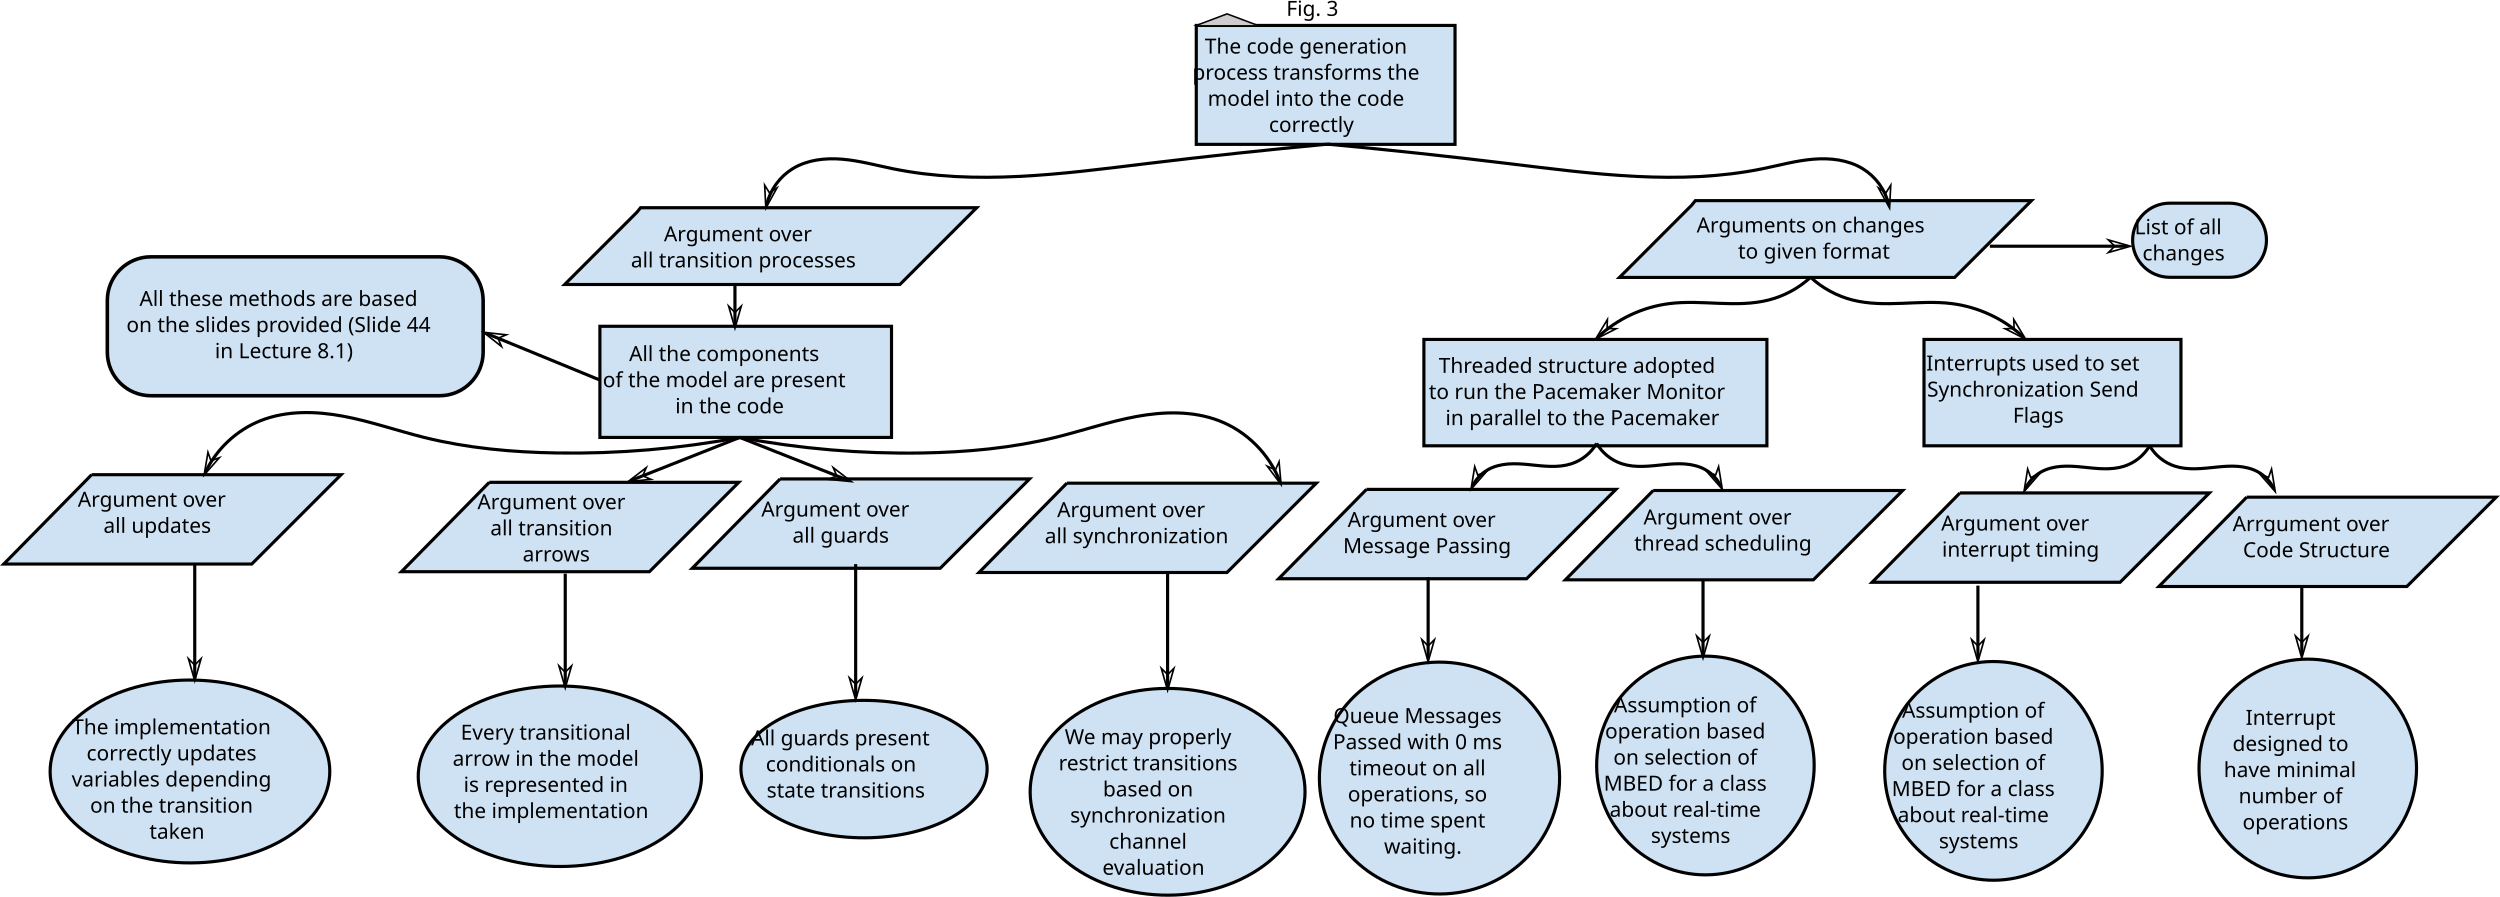
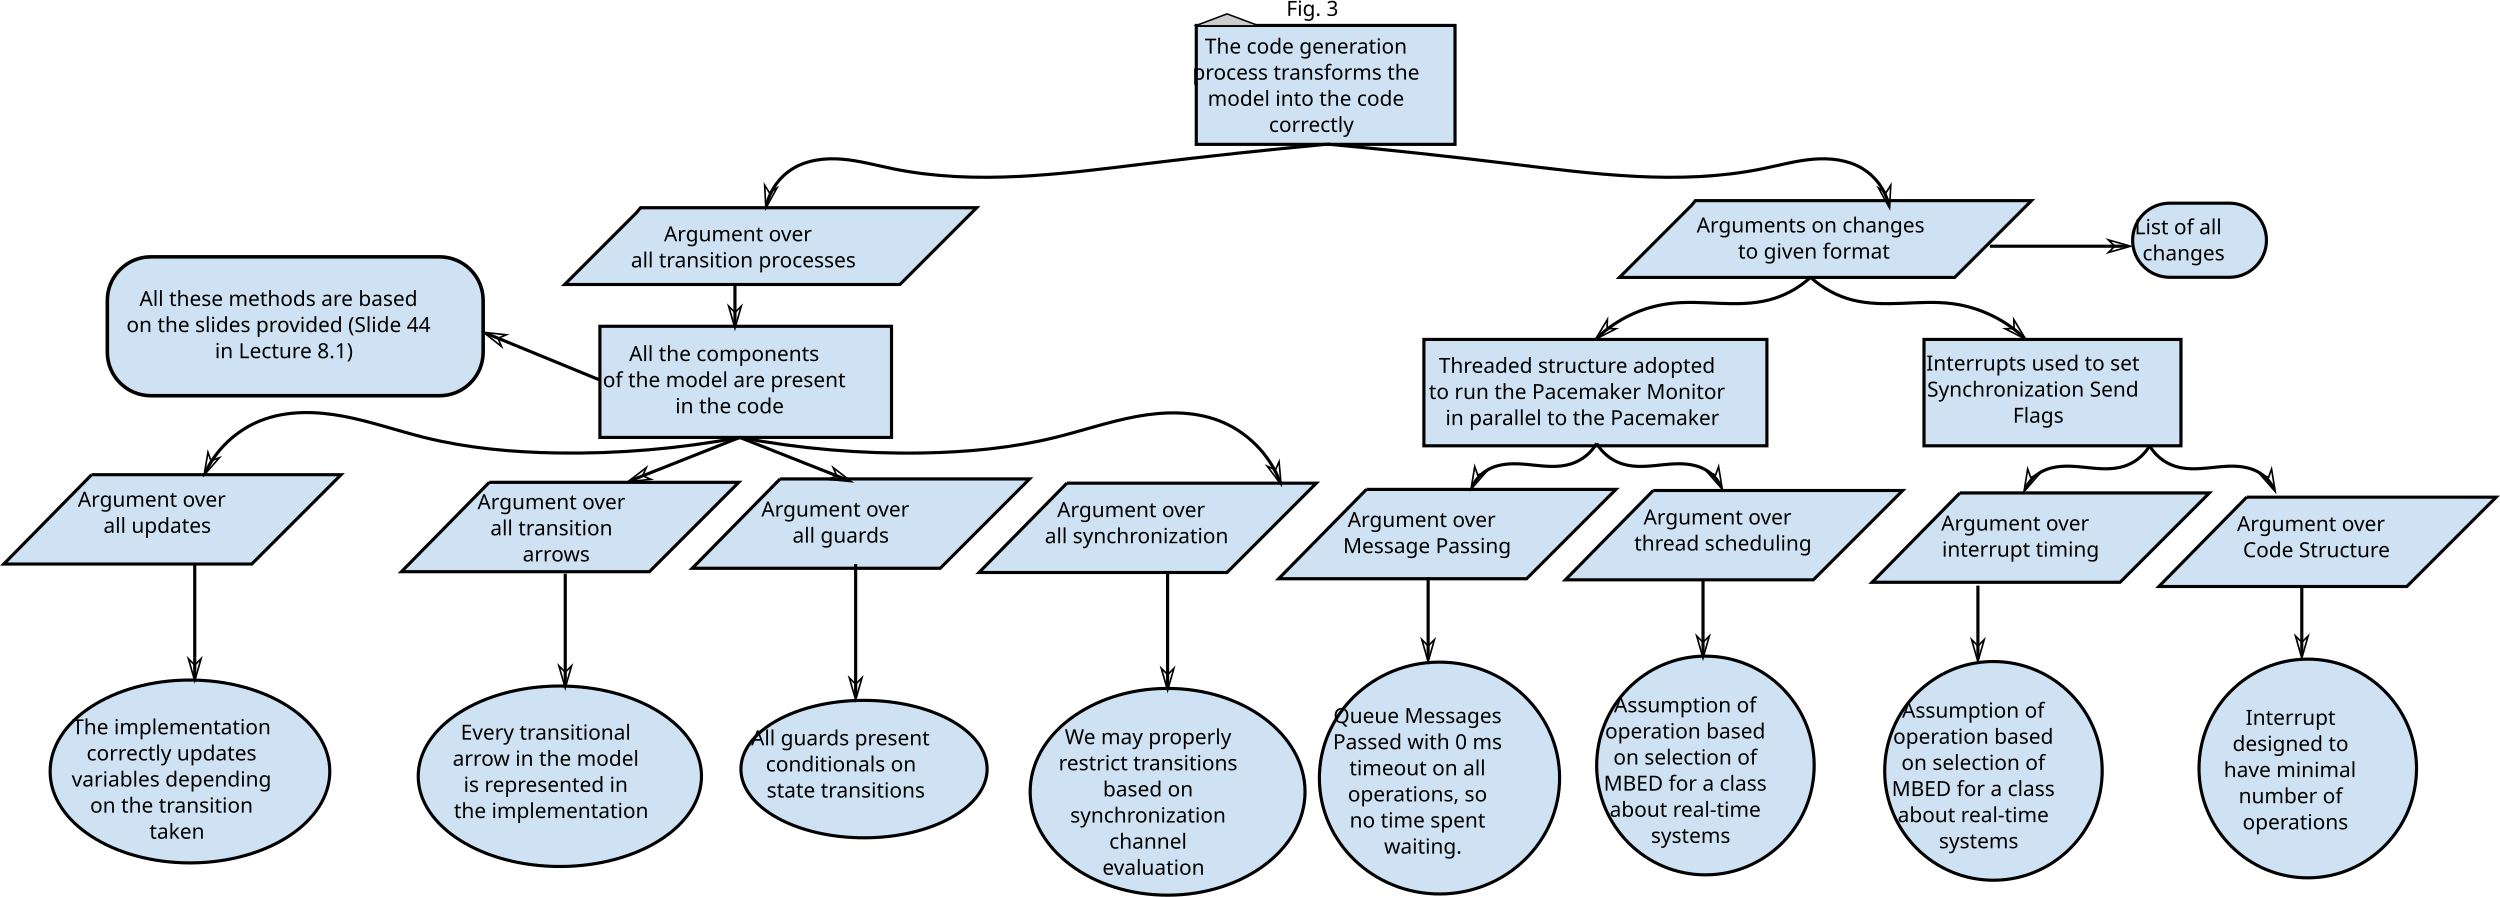
<svg xmlns="http://www.w3.org/2000/svg" version="1.1" viewBox="0 0 3190.857 1144.564" stroke-miterlimit="10" id="svg29" width="3190.857" height="1144.564" style="fill:none;stroke:none;stroke-linecap:square;stroke-miterlimit:10">
  <defs id="defs33">
    <marker orient="auto" refY="0" refX="0" id="marker9552" style="overflow:visible">
      <path id="path9550" d="M 0,0 5,-5 -12.5,0 5,5 Z" style="fill-rule:evenodd;stroke:#000000;stroke-width:1pt;stroke-opacity:1" transform="matrix(-0.4,0,0,-0.4,-4,0)" />
    </marker>
    <marker orient="auto" refY="0" refX="0" id="marker9410" style="overflow:visible">
      <path id="path9408" d="M 0,0 5,-5 -12.5,0 5,5 Z" style="fill-rule:evenodd;stroke:#000000;stroke-width:1pt;stroke-opacity:1" transform="matrix(-0.4,0,0,-0.4,-4,0)" />
    </marker>
    <marker style="overflow:visible" id="marker9189" refX="0" refY="0" orient="auto">
      <path transform="matrix(-0.4,0,0,-0.4,-4,0)" style="fill-rule:evenodd;stroke:#000000;stroke-width:1pt;stroke-opacity:1" d="M 0,0 5,-5 -12.5,0 5,5 Z" id="path9187" />
    </marker>
    <marker style="overflow:visible" id="marker9059" refX="0" refY="0" orient="auto">
      <path transform="matrix(-0.4,0,0,-0.4,-4,0)" style="fill-rule:evenodd;stroke:#000000;stroke-width:1pt;stroke-opacity:1" d="M 0,0 5,-5 -12.5,0 5,5 Z" id="path9057" />
    </marker>
    <marker style="overflow:visible" id="marker8935" refX="0" refY="0" orient="auto">
      <path transform="matrix(-0.4,0,0,-0.4,-4,0)" style="fill-rule:evenodd;stroke:#000000;stroke-width:1pt;stroke-opacity:1" d="M 0,0 5,-5 -12.5,0 5,5 Z" id="path8933" />
    </marker>
    <marker style="overflow:visible" id="marker8817" refX="0" refY="0" orient="auto">
      <path transform="matrix(-0.4,0,0,-0.4,-4,0)" style="fill-rule:evenodd;stroke:#000000;stroke-width:1pt;stroke-opacity:1" d="M 0,0 5,-5 -12.5,0 5,5 Z" id="path8815" />
    </marker>
    <marker style="overflow:visible" id="marker8705" refX="0" refY="0" orient="auto">
      <path transform="matrix(-0.4,0,0,-0.4,-4,0)" style="fill-rule:evenodd;stroke:#000000;stroke-width:1pt;stroke-opacity:1" d="M 0,0 5,-5 -12.5,0 5,5 Z" id="path8703" />
    </marker>
    <marker style="overflow:visible" id="marker8599" refX="0" refY="0" orient="auto">
      <path transform="matrix(-0.4,0,0,-0.4,-4,0)" style="fill-rule:evenodd;stroke:#000000;stroke-width:1pt;stroke-opacity:1" d="M 0,0 5,-5 -12.5,0 5,5 Z" id="path8597" />
    </marker>
    <marker style="overflow:visible" id="marker8499" refX="0" refY="0" orient="auto">
      <path transform="matrix(-0.4,0,0,-0.4,-4,0)" style="fill-rule:evenodd;stroke:#000000;stroke-width:1pt;stroke-opacity:1" d="M 0,0 5,-5 -12.5,0 5,5 Z" id="path8497" />
    </marker>
    <marker style="overflow:visible" id="marker8405" refX="0" refY="0" orient="auto">
      <path transform="matrix(-0.4,0,0,-0.4,-4,0)" style="fill-rule:evenodd;stroke:#000000;stroke-width:1pt;stroke-opacity:1" d="M 0,0 5,-5 -12.5,0 5,5 Z" id="path8403" />
    </marker>
    <marker style="overflow:visible" id="marker8317" refX="0" refY="0" orient="auto">
      <path transform="matrix(-0.4,0,0,-0.4,-4,0)" style="fill-rule:evenodd;stroke:#000000;stroke-width:1pt;stroke-opacity:1" d="M 0,0 5,-5 -12.5,0 5,5 Z" id="path8315" />
    </marker>
    <marker style="overflow:visible" id="marker8235" refX="0" refY="0" orient="auto">
      <path transform="matrix(-0.4,0,0,-0.4,-4,0)" style="fill-rule:evenodd;stroke:#000000;stroke-width:1pt;stroke-opacity:1" d="M 0,0 5,-5 -12.5,0 5,5 Z" id="path8233" />
    </marker>
    <marker style="overflow:visible" id="marker8159" refX="0" refY="0" orient="auto">
      <path transform="matrix(-0.4,0,0,-0.4,-4,0)" style="fill-rule:evenodd;stroke:#000000;stroke-width:1pt;stroke-opacity:1" d="M 0,0 5,-5 -12.5,0 5,5 Z" id="path8157" />
    </marker>
    <marker orient="auto" refY="0" refX="0" id="marker6211" style="overflow:visible">
      <path id="path6209" d="M 0,0 5,-5 -12.5,0 5,5 Z" style="fill-rule:evenodd;stroke:#000000;stroke-width:1pt;stroke-opacity:1" transform="matrix(-0.4,0,0,-0.4,-4,0)" />
    </marker>
    <marker style="overflow:visible" id="marker6085" refX="0" refY="0" orient="auto">
      <path transform="matrix(-0.4,0,0,-0.4,-4,0)" style="fill-rule:evenodd;stroke:#000000;stroke-width:1pt;stroke-opacity:1" d="M 0,0 5,-5 -12.5,0 5,5 Z" id="path6083" />
    </marker>
    <marker style="overflow:visible" id="marker6027" refX="0" refY="0" orient="auto">
      <path transform="matrix(-0.4,0,0,-0.4,-4,0)" style="fill-rule:evenodd;stroke:#000000;stroke-width:1pt;stroke-opacity:1" d="M 0,0 5,-5 -12.5,0 5,5 Z" id="path6025" />
    </marker>
    <marker style="overflow:visible" id="marker5975" refX="0" refY="0" orient="auto">
      <path transform="matrix(-0.4,0,0,-0.4,-4,0)" style="fill-rule:evenodd;stroke:#000000;stroke-width:1pt;stroke-opacity:1" d="M 0,0 5,-5 -12.5,0 5,5 Z" id="path5973" />
    </marker>
    <marker style="overflow:visible" id="marker5929" refX="0" refY="0" orient="auto">
      <path transform="matrix(-0.4,0,0,-0.4,-4,0)" style="fill-rule:evenodd;stroke:#000000;stroke-width:1pt;stroke-opacity:1" d="M 0,0 5,-5 -12.5,0 5,5 Z" id="path5927" />
    </marker>
    <marker style="overflow:visible" id="marker5889" refX="0" refY="0" orient="auto">
      <path transform="matrix(-0.4,0,0,-0.4,-4,0)" style="fill-rule:evenodd;stroke:#000000;stroke-width:1pt;stroke-opacity:1" d="M 0,0 5,-5 -12.5,0 5,5 Z" id="path5887" />
    </marker>
    <marker style="overflow:visible" id="marker5855" refX="0" refY="0" orient="auto">
      <path transform="matrix(-0.4,0,0,-0.4,-4,0)" style="fill-rule:evenodd;stroke:#000000;stroke-width:1pt;stroke-opacity:1" d="M 0,0 5,-5 -12.5,0 5,5 Z" id="path5853" />
    </marker>
    <marker style="overflow:visible" id="marker5827" refX="0" refY="0" orient="auto">
      <path transform="matrix(-0.4,0,0,-0.4,-4,0)" style="fill-rule:evenodd;stroke:#000000;stroke-width:1pt;stroke-opacity:1" d="M 0,0 5,-5 -12.5,0 5,5 Z" id="path5825" />
    </marker>
    <marker style="overflow:visible" id="marker5805" refX="0" refY="0" orient="auto">
      <path transform="matrix(-0.4,0,0,-0.4,-4,0)" style="fill-rule:evenodd;stroke:#000000;stroke-width:1pt;stroke-opacity:1" d="M 0,0 5,-5 -12.5,0 5,5 Z" id="path5803" />
    </marker>
    <marker orient="auto" refY="0" refX="0" id="Arrow1Mend" style="overflow:visible">
      <path id="path5530" d="M 0,0 5,-5 -12.5,0 5,5 Z" style="fill-rule:evenodd;stroke:#000000;stroke-width:1pt;stroke-opacity:1" transform="matrix(-0.4,0,0,-0.4,-4,0)" />
    </marker>
  </defs>
  <clipPath id="p.0">
    <path d="M 0,0 H 960 V 720 H 0 Z" id="path2" style="clip-rule:nonzero" />
  </clipPath>
  <g id="layer1" transform="translate(1002.118,70.17567)">
    <path style="fill:#cfe2f3;fill-opacity:1;stroke:#000000;stroke-width:4.025;stroke-linecap:butt;stroke-linejoin:miter;stroke-miterlimit:10;stroke-dasharray:none;stroke-opacity:1" d="m -189.153,200.678 -92.288,92.288 h 427.881 l 98.008,-98.008 h -429.025 z" id="path5420" />
    <path style="fill:#cfe2f3;fill-opacity:1;stroke:#000000;stroke-width:4.025;stroke-linecap:butt;stroke-linejoin:miter;stroke-miterlimit:10;stroke-dasharray:none;stroke-opacity:1" d="M -377.641,545.459 -489.76,659.484 H -173.235 L -59.209,545.459 H -377.641" id="path5422" />
    <path style="fill:#cfe2f3;fill-opacity:1;stroke:#000000;stroke-width:4.025;stroke-linecap:butt;stroke-linejoin:miter;stroke-miterlimit:10;stroke-dasharray:none;stroke-opacity:1" d="m -885.198,535.708 -112.119,114.025 h 316.525 l 114.025,-114.025 h -318.432" id="path5422-3" />
    <path style="fill:#cfe2f3;fill-opacity:1;stroke:#000000;stroke-width:4.025;stroke-linecap:butt;stroke-linejoin:miter;stroke-miterlimit:10;stroke-dasharray:none;stroke-opacity:1" d="M -6.467,541.101 -118.586,655.127 H 197.94 L 311.965,541.101 H -6.467" id="path5422-6" />
    <path style="fill:#cfe2f3;fill-opacity:1;stroke:#000000;stroke-width:4.025;stroke-linecap:butt;stroke-linejoin:miter;stroke-miterlimit:10;stroke-dasharray:none;stroke-opacity:1" d="M 359.55,546.494 247.431,660.52 H 563.957 L 677.982,546.494 h -318.432" id="path5422-7" />
    <path style="fill:#cfe2f3;fill-opacity:1;stroke:#000000;stroke-width:4.025;stroke-miterlimit:10;stroke-dasharray:none;stroke-dashoffset:0" id="path5451" d="M -937.951,909.192 A 178.475,116.695 0 0 1 -751.584,797.916 178.475,116.695 0 0 1 -581.368,919.754 178.475,116.695 0 0 1 -767.68,1031.069 178.475,116.695 0 0 1 -937.957,909.267" />
    <path style="fill:#cfe2f3;fill-opacity:1;stroke:#000000;stroke-width:4.025;stroke-miterlimit:10;stroke-dasharray:none;stroke-dashoffset:0" id="path5455" d="M -468.119,915.363 A 180.763,115.169 0 0 1 -279.362,805.542 180.763,115.169 0 0 1 -106.964,925.787 180.763,115.169 0 0 1 -295.664,1035.646 180.763,115.169 0 0 1 -468.124,915.437" />
    <path style="fill:#cfe2f3;fill-opacity:1;stroke:#000000;stroke-width:4.025;stroke-miterlimit:10;stroke-dasharray:none;stroke-dashoffset:0" id="path5457" d="M -56.279,907.457 A 157.119,87.712 0 0 1 107.788,823.819 157.119,87.712 0 0 1 257.637,915.396 157.119,87.712 0 0 1 93.618,999.064 157.119,87.712 0 0 1 -56.283,907.514" />
    <path style="fill:#cfe2f3;fill-opacity:1;stroke:#000000;stroke-width:4.025;stroke-miterlimit:10;stroke-dasharray:none;stroke-dashoffset:0" id="path5463" d="M 312.893,934.431 A 175.424,131.949 0 0 1 496.074,808.61 175.424,131.949 0 0 1 663.381,946.374 175.424,131.949 0 0 1 480.254,1072.24 175.424,131.949 0 0 1 312.888,934.516" />
    <rect style="fill:#cfe2f3;fill-opacity:1;stroke:#000000;stroke-width:4.025;stroke-miterlimit:10;stroke-dasharray:none;stroke-dashoffset:0" id="rect5469" width="372.203" height="141.864" x="-236.441" y="346.271" ry="0" />
    <rect style="fill:#cfe2f3;fill-opacity:1;stroke:#000000;stroke-width:4.586;stroke-miterlimit:10;stroke-dasharray:none;stroke-dashoffset:0" id="rect6189" width="479.674" height="177.271" x="-865.135" y="257.636" ry="55.614" />
    <path style="fill:none;stroke:#000000;stroke-width:4.025;stroke-linecap:butt;stroke-linejoin:miter;stroke-miterlimit:10;stroke-dasharray:none;stroke-opacity:1;marker-end:url(#marker6211)" d="M -236.441,414.915 -381.356,355.424" id="path6199" />
    <path style="fill:#cfe2f3;fill-opacity:1;stroke:#000000;stroke-width:4.025;stroke-linecap:butt;stroke-linejoin:miter;stroke-miterlimit:10;stroke-dasharray:none;stroke-opacity:1" d="m 1157.14,191.631 -92.288,92.288 h 427.881 l 98.008,-98.008 h -429.025 z" id="path5420-9" />
    <rect style="fill:#cfe2f3;fill-opacity:1;stroke:#000000;stroke-width:4.025;stroke-miterlimit:10;stroke-dasharray:none;stroke-dashoffset:0" id="rect7667" width="170.847" height="94.576" x="1719.831" y="189.153" ry="47.288" />
    <rect style="fill:#cfe2f3;fill-opacity:1;stroke:#000000;stroke-width:4.025;stroke-miterlimit:10;stroke-dasharray:none;stroke-dashoffset:0" id="rect7669" width="437.797" height="135.763" x="815.254" y="363.051" ry="0" />
    <rect style="fill:#cfe2f3;fill-opacity:1;stroke:#000000;stroke-width:4.025;stroke-miterlimit:10;stroke-dasharray:none;stroke-dashoffset:0" id="rect7671" width="327.966" height="135.763" x="1453.559" y="363.051" />
    <path style="fill:#cfe2f3;fill-opacity:1;stroke:#000000;stroke-width:4.025;stroke-linecap:butt;stroke-linejoin:miter;stroke-miterlimit:10;stroke-dasharray:none;stroke-opacity:1" d="M 1499.431,558.981 1387.313,673.006 H 1703.838 L 1817.863,558.981 H 1499.431" id="path5422-6-7" />
    <path style="fill:#cfe2f3;fill-opacity:1;stroke:#000000;stroke-width:4.025;stroke-linecap:butt;stroke-linejoin:miter;stroke-miterlimit:10;stroke-dasharray:none;stroke-opacity:1" d="M 1865.448,564.374 1753.33,678.399 h 316.525 l 114.025,-114.025 h -318.432" id="path5422-7-3" />
    <text xml:space="preserve" style="font-style:normal;font-weight:normal;font-size:26.667px;line-height:1.25;font-family:sans-serif;text-align:center;letter-spacing:0px;word-spacing:0px;text-anchor:middle;fill:#000000;fill-opacity:1;stroke:none" x="1594.193" y="606.994" id="text5297-6">
      <tspan x="1594.193" y="606.994" id="tspan7931">Argument over</tspan>
      <tspan x="1594.193" y="640.328" id="tspan7935">interrupt timing</tspan>
    </text>
    <text xml:space="preserve" style="font-style:normal;font-weight:normal;font-size:26.667px;line-height:1.25;font-family:sans-serif;text-align:center;letter-spacing:0px;word-spacing:0px;text-anchor:middle;fill:#000000;fill-opacity:1;stroke:none" x="1971.774" y="607.703" id="text5303-9">
-       <tspan x="1971.774" y="607.703" id="tspan5305-1">Arrgument over</tspan>
+       <tspan x="1971.774" y="607.703" id="tspan5305-1">Argument over</tspan>
      <tspan x="1971.774" y="641.036" id="tspan7939">Code Structure</tspan>
    </text>
    <path style="fill:#cfe2f3;fill-opacity:1;stroke:#000000;stroke-width:4.025;stroke-linecap:butt;stroke-linejoin:miter;stroke-miterlimit:10;stroke-dasharray:none;stroke-opacity:1" d="M 741.942,554.46 629.823,668.486 H 946.348 L 1060.374,554.46 H 741.942" id="path5422-6-9" />
    <path style="fill:#cfe2f3;fill-opacity:1;stroke:#000000;stroke-width:4.025;stroke-linecap:butt;stroke-linejoin:miter;stroke-miterlimit:10;stroke-dasharray:none;stroke-opacity:1" d="M 1107.959,555.853 995.84,669.879 h 316.525 L 1426.391,555.853 h -318.432" id="path5422-7-4" />
    <text xml:space="preserve" style="font-style:normal;font-weight:normal;font-size:26.667px;line-height:1.25;font-family:sans-serif;text-align:center;letter-spacing:0px;word-spacing:0px;text-anchor:middle;fill:#000000;fill-opacity:1;stroke:none" x="836.704" y="602.474" id="text5297-7">
      <tspan x="836.704" y="602.474" id="tspan7919">Argument over</tspan>
      <tspan x="836.704" y="635.807" id="tspan7923">Message Passing</tspan>
    </text>
    <text xml:space="preserve" style="font-style:normal;font-weight:normal;font-size:26.667px;line-height:1.25;font-family:sans-serif;text-align:center;letter-spacing:0px;word-spacing:0px;text-anchor:middle;fill:#000000;fill-opacity:1;stroke:none" x="1214.285" y="599.182" id="text5303-5">
      <tspan x="1214.285" y="599.182" id="tspan5305-3">Argument over</tspan>
      <tspan x="1214.285" y="632.515" id="tspan7927">thread scheduling</tspan>
    </text>
    <path style="fill:#cfe2f3;fill-opacity:1;stroke:#000000;stroke-width:4.025;stroke-miterlimit:10;stroke-dasharray:none;stroke-dashoffset:0" id="path7957" d="M 682.023,916.161 A 153.305,147.966 0 0 1 842.107,775.067 153.305,147.966 0 0 1 988.319,929.554 153.305,147.966 0 0 1 828.281,1070.698 153.305,147.966 0 0 1 682.018,916.257" />
    <path style="fill:#cfe2f3;fill-opacity:1;stroke:#000000;stroke-width:4.025;stroke-miterlimit:10;stroke-dasharray:none;stroke-dashoffset:0" id="path7973" d="M 1035.906,900.525 A 138.814,139.576 0 0 1 1180.858,767.431 138.814,139.576 0 0 1 1313.249,913.158 138.814,139.576 0 0 1 1168.339,1046.3 138.814,139.576 0 0 1 1035.902,900.616" />
    <path style="fill:#cfe2f3;fill-opacity:1;stroke:#000000;stroke-width:4.025;stroke-miterlimit:10;stroke-dasharray:none;stroke-dashoffset:0" id="path7973-6" d="M 1403.533,907.39 A 138.814,139.576 0 0 1 1548.485,774.296 138.814,139.576 0 0 1 1680.876,920.023 138.814,139.576 0 0 1 1535.966,1053.164 138.814,139.576 0 0 1 1403.529,907.48" />
    <text xml:space="preserve" style="font-style:normal;font-weight:normal;font-size:26.667px;line-height:1.25;font-family:sans-serif;text-align:center;letter-spacing:0px;word-spacing:0px;text-anchor:middle;fill:#000000;fill-opacity:1;stroke:none" x="1540.678" y="845.848" id="text7961-1">
      <tspan id="tspan7959-0" x="1540.678" y="845.848">Assumption of</tspan>
      <tspan x="1540.678" y="879.181" id="tspan7963-6">operation based</tspan>
      <tspan x="1540.678" y="912.514" id="tspan7965-3">on selection of</tspan>
      <tspan x="1540.678" y="945.848" id="tspan7967-2">MBED for a class</tspan>
      <tspan x="1540.678" y="979.181" id="tspan7969-0">about real-time</tspan>
      <tspan x="1540.678" y="1012.514" id="tspan7971-6">systems</tspan>
    </text>
    <path style="fill:#cfe2f3;fill-opacity:1;stroke:#000000;stroke-width:4.025;stroke-miterlimit:10;stroke-dasharray:none;stroke-dashoffset:0" id="path7973-1" d="M 1804.72,904.339 A 138.814,139.576 0 0 1 1949.672,771.245 138.814,139.576 0 0 1 2082.062,916.972 138.814,139.576 0 0 1 1937.153,1050.113 138.814,139.576 0 0 1 1804.716,904.429" />
    <text xml:space="preserve" style="font-style:normal;font-weight:normal;font-size:26.667px;line-height:1.25;font-family:sans-serif;text-align:center;letter-spacing:0px;word-spacing:0px;text-anchor:middle;fill:#000000;fill-opacity:1;stroke:none" x="1944.915" y="855" id="text7961-5">
      <tspan x="1949.16" y="855" id="tspan7971-69">Interrupt </tspan>
      <tspan x="1949.16" y="888.333" id="tspan8051">designed to </tspan>
      <tspan x="1944.915" y="921.667" id="tspan8053">have minimal</tspan>
      <tspan x="1949.16" y="955" id="tspan8055">number of </tspan>
      <tspan x="1944.915" y="988.333" id="tspan8057">operations</tspan>
    </text>
    <rect style="fill:#cfe2f3;fill-opacity:1;stroke:#000000;stroke-width:4.025;stroke-miterlimit:10;stroke-dasharray:none;stroke-dashoffset:0" id="rect9372" width="330.254" height="151.78" x="524.746" y="-37.712" />
    <path style="fill:#cccccc;fill-opacity:1;stroke:#000000;stroke-width:4.025;stroke-miterlimit:10;stroke-dasharray:none;stroke-dashoffset:0" id="path9374" d="m 530.198,-24.152 -64.294,-1e-6 32.147,-55.68 z" transform="matrix(1.220885,0,0,0.2651462,-44.06916,-31.30812)" />
    <text xml:space="preserve" style="font-style:normal;font-weight:normal;font-size:26.667px;line-height:1.25;font-family:sans-serif;text-align:center;letter-spacing:0px;word-spacing:0px;text-anchor:middle;fill:#000000;fill-opacity:1;stroke:none" x="690.254" y="-49.915" id="text9378">
      <tspan id="tspan9376" x="690.254" y="-49.915">Fig. 3</tspan>
    </text>
  </g>
  <g id="layer2" transform="translate(1002.118,70.17567)">
    <text xml:space="preserve" style="font-style:normal;font-weight:normal;font-size:26.667px;line-height:1.25;font-family:sans-serif;text-align:center;letter-spacing:0px;word-spacing:0px;text-anchor:middle;fill:#000000;fill-opacity:1;stroke:none" x="-36.002" y="237.79" id="text5267">
      <tspan x="-36.002" y="237.79" id="tspan5269">Argument over</tspan>
      <tspan x="-36.002" y="271.124" id="tspan5309">all transition processes</tspan>
    </text>
    <text xml:space="preserve" style="font-style:normal;font-weight:normal;font-size:26.667px;line-height:1.25;font-family:sans-serif;text-align:center;letter-spacing:0px;word-spacing:0px;text-anchor:middle;fill:#000000;fill-opacity:1;stroke:none" x="-53.562" y="390.632" id="text5279">
      <tspan id="tspan5277" x="-53.562" y="390.632">All the components</tspan>
      <tspan x="-53.562" y="423.966" id="tspan5465">of the model are present</tspan>
      <tspan x="-53.562" y="457.299" id="tspan5467">in the code</tspan>
    </text>
    <text xml:space="preserve" style="font-style:normal;font-weight:normal;font-size:26.667px;line-height:1.25;font-family:sans-serif;text-align:center;letter-spacing:0px;word-spacing:0px;text-anchor:middle;fill:#000000;fill-opacity:1;stroke:none" x="-758.916" y="867.034" id="text5283">
      <tspan x="-758.916" y="867.034" id="tspan5361">The implementation</tspan>
      <tspan x="-758.916" y="900.367" id="tspan5365">correctly updates</tspan>
      <tspan x="-758.916" y="933.701" id="tspan5367">variables depending</tspan>
      <tspan x="-758.916" y="967.034" id="tspan5369">on the transition</tspan>
      <tspan x="-758.916" y="1000.367" id="tspan5371">taken</tspan>
    </text>
    <text xml:space="preserve" style="font-style:normal;font-weight:normal;font-size:26.667px;line-height:1.25;font-family:sans-serif;text-align:center;letter-spacing:0px;word-spacing:0px;text-anchor:middle;fill:#000000;fill-opacity:1;stroke:none" x="-274.817" y="579.777" id="text5291">
      <tspan id="tspan5289" x="-270.572" y="579.777">Argument over </tspan>
      <tspan x="-270.572" y="613.11" id="tspan5293">all transition </tspan>
      <tspan x="-274.817" y="646.444" id="tspan5311">arrows</tspan>
    </text>
    <text xml:space="preserve" style="font-style:normal;font-weight:normal;font-size:26.667px;line-height:1.25;font-family:sans-serif;text-align:center;letter-spacing:0px;word-spacing:0px;text-anchor:middle;fill:#000000;fill-opacity:1;stroke:none" x="88.295" y="589.115" id="text5297">
      <tspan id="tspan5295" x="88.295" y="589.115">Argument over</tspan>
      <tspan x="88.295" y="622.448" id="tspan5299">all guards</tspan>
    </text>
    <text xml:space="preserve" style="font-style:normal;font-weight:normal;font-size:26.667px;line-height:1.25;font-family:sans-serif;text-align:center;letter-spacing:0px;word-spacing:0px;text-anchor:middle;fill:#000000;fill-opacity:1;stroke:none" x="465.876" y="589.823" id="text5303">
      <tspan id="tspan5301" x="465.876" y="589.823">Argument over</tspan>
      <tspan x="465.876" y="623.157" id="tspan5305">all synchronization</tspan>
    </text>
    <text xml:space="preserve" style="font-style:normal;font-weight:normal;font-size:26.667px;line-height:1.25;font-family:sans-serif;text-align:center;letter-spacing:0px;word-spacing:0px;text-anchor:middle;fill:#000000;fill-opacity:1;stroke:none" x="-281.289" y="873.932" id="text5315">
      <tspan id="tspan5313" x="-281.289" y="873.932">Every transitional</tspan>
      <tspan x="-281.289" y="907.265" id="tspan5317">arrow in the model</tspan>
      <tspan x="-281.289" y="940.599" id="tspan5319">is represented in</tspan>
      <tspan x="-281.289" y="973.932" id="tspan5321">the implementation</tspan>
    </text>
    <text xml:space="preserve" style="font-style:normal;font-weight:normal;font-size:26.667px;line-height:1.25;font-family:sans-serif;text-align:center;letter-spacing:0px;word-spacing:0px;text-anchor:middle;fill:#000000;fill-opacity:1;stroke:none" x="94.767" y="881.112" id="text5325">
      <tspan id="tspan5323" x="94.767" y="881.112">All guards present</tspan>
      <tspan x="99.012" y="914.446" id="tspan5327">conditionals on </tspan>
      <tspan x="94.767" y="947.779" id="tspan5329">state transitions</tspan>
    </text>
    <text xml:space="preserve" style="font-style:normal;font-weight:normal;font-size:26.667px;line-height:1.25;font-family:sans-serif;text-align:center;letter-spacing:0px;word-spacing:0px;text-anchor:middle;fill:#000000;fill-opacity:1;stroke:none" x="487.449" y="879.663" id="text5333">
      <tspan id="tspan5331" x="487.449" y="879.663">We may properly</tspan>
      <tspan x="487.449" y="912.997" id="tspan5335">restrict transitions</tspan>
      <tspan x="487.449" y="946.33" id="tspan5337">based on</tspan>
      <tspan x="487.449" y="979.663" id="tspan5339">synchronization</tspan>
      <tspan x="487.449" y="1012.997" id="tspan5341">channel</tspan>
      <tspan x="487.449" y="1046.33" id="tspan5343">evaluation</tspan>
    </text>
    <text xml:space="preserve" style="font-style:normal;font-weight:normal;font-size:26.667px;line-height:1.25;font-family:sans-serif;text-align:center;letter-spacing:0px;word-spacing:0px;text-anchor:middle;fill:#000000;fill-opacity:1;stroke:none" x="-784.068" y="576.61" id="text5352">
      <tspan id="tspan5350" x="-784.068" y="576.61">Argument over</tspan>
      <tspan x="-784.068" y="609.943" id="tspan5354">all updates</tspan>
    </text>
    <text xml:space="preserve" style="font-style:normal;font-weight:normal;font-size:26.667px;line-height:1.25;font-family:sans-serif;text-align:center;letter-spacing:0px;word-spacing:0px;text-anchor:middle;fill:#000000;fill-opacity:1;stroke:none" x="-622.373" y="320.339" id="text6193">
      <tspan id="tspan6191" x="-622.373" y="320.339">All these methods are based</tspan>
      <tspan x="-622.373" y="353.672" id="tspan6195">on the slides provided (Slide 44</tspan>
      <tspan x="-622.373" y="387.006" id="tspan6197">in Lecture 8.1)</tspan>
    </text>
    <text xml:space="preserve" style="font-style:normal;font-weight:normal;font-size:26.667px;line-height:1.25;font-family:sans-serif;text-align:center;letter-spacing:0px;word-spacing:0px;text-anchor:middle;fill:#000000;fill-opacity:1;stroke:none" x="1333.136" y="226.525" id="text5273">
      <tspan id="tspan5271" x="1333.136" y="226.525">Arguments on changes</tspan>
      <tspan x="1337.38" y="259.859" id="tspan5275">to given format  </tspan>
    </text>
    <text xml:space="preserve" style="font-style:normal;font-weight:normal;font-size:26.667px;line-height:1.25;font-family:sans-serif;text-align:center;letter-spacing:0px;word-spacing:0px;text-anchor:middle;fill:#000000;fill-opacity:1;stroke:none" x="1802.203" y="228.814" id="text6287">
      <tspan id="tspan6285" x="1802.203" y="228.814">List of all</tspan>
      <tspan x="1802.203" y="262.147" id="tspan6289">changes</tspan>
    </text>
    <text xml:space="preserve" style="font-style:normal;font-weight:normal;font-size:26.667px;line-height:1.25;font-family:sans-serif;text-align:center;letter-spacing:0px;word-spacing:0px;text-anchor:middle;fill:#000000;fill-opacity:1;stroke:none" x="1034.915" y="405.763" id="text6293">
      <tspan id="tspan6291" x="1034.915" y="405.763">Threaded structure adopted</tspan>
      <tspan x="1034.915" y="439.096" id="tspan6295">to run the Pacemaker Monitor</tspan>
      <tspan x="1034.915" y="472.429" id="tspan6297">in parallel to the Pacemaker</tspan>
    </text>
    <text xml:space="preserve" style="font-style:normal;font-weight:normal;font-size:26.667px;line-height:1.25;font-family:sans-serif;text-align:center;letter-spacing:0px;word-spacing:0px;text-anchor:middle;fill:#000000;fill-opacity:1;stroke:none" x="1616.78" y="402.712" id="text6301">
      <tspan id="tspan6299" x="1616.78" y="402.712">Interrupts used to set</tspan>
      <tspan x="1616.78" y="436.045" id="tspan7634">Synchronization Send</tspan>
      <tspan x="1616.78" y="469.379" id="tspan7636">Flags</tspan>
    </text>
    <text xml:space="preserve" style="font-style:normal;font-weight:normal;font-size:26.667px;line-height:1.25;font-family:sans-serif;text-align:center;letter-spacing:0px;word-spacing:0px;text-anchor:middle;fill:#000000;fill-opacity:1;stroke:none" x="831.356" y="852.712" id="text7943">
      <tspan id="tspan7941" x="831.356" y="852.712">Queue Messages</tspan>
      <tspan x="831.356" y="886.045" id="tspan7945">Passed with 0 ms</tspan>
      <tspan x="831.356" y="919.379" id="tspan7947">timeout on all</tspan>
      <tspan x="831.356" y="952.712" id="tspan7949">operations, so</tspan>
      <tspan x="831.356" y="986.045" id="tspan7951">no time spent</tspan>
      <tspan x="831.356" y="1019.379" id="tspan7953">waiting.</tspan>
    </text>
    <text xml:space="preserve" style="font-style:normal;font-weight:normal;font-size:26.667px;line-height:1.25;font-family:sans-serif;text-align:center;letter-spacing:0px;word-spacing:0px;text-anchor:middle;fill:#000000;fill-opacity:1;stroke:none" x="1173.051" y="838.983" id="text7961">
      <tspan id="tspan7959" x="1173.051" y="838.983">Assumption of</tspan>
      <tspan x="1173.051" y="872.316" id="tspan7963">operation based</tspan>
      <tspan x="1173.051" y="905.65" id="tspan7965">on selection of</tspan>
      <tspan x="1173.051" y="938.983" id="tspan7967">MBED for a class</tspan>
      <tspan x="1173.051" y="972.316" id="tspan7969">about real-time</tspan>
      <tspan x="1173.051" y="1005.65" id="tspan7971">systems</tspan>
    </text>
    <text xml:space="preserve" style="font-style:normal;font-weight:normal;font-size:26.667px;line-height:1.25;font-family:sans-serif;text-align:center;letter-spacing:0px;word-spacing:0px;text-anchor:middle;fill:#000000;fill-opacity:1;stroke:none" x="688.99" y="-1.796" id="text9337">
      <tspan id="tspan9335" x="688.99" y="-1.796">The code generation</tspan>
      <tspan x="688.99" y="31.538" id="tspan9339">process transforms the</tspan>
      <tspan x="688.99" y="64.871" id="tspan9341">model into the code</tspan>
      <tspan x="688.99" y="98.204" id="tspan9343">correctly</tspan>
    </text>
  </g>
  <g id="layer3" transform="translate(1002.118,70.17567)">
    <path style="fill:none;stroke:#000000;stroke-width:4.025;stroke-linecap:butt;stroke-linejoin:miter;stroke-miterlimit:10;stroke-dasharray:none;stroke-opacity:1;marker-end:url(#marker6085)" d="m -64.068,294.407 v 50.339" id="path5471" />
    <path style="fill:none;stroke:#000000;stroke-width:4.025;stroke-linecap:butt;stroke-linejoin:miter;stroke-miterlimit:10;stroke-dasharray:none;stroke-opacity:1;marker-end:url(#Arrow1Mend)" d="m -57.966,488.136 c -76.864,14.449 -155.19,21.105 -233.39,19.831 -56.942,-0.928 -114.054,-6.093 -169.322,-19.831 -34.627,-8.607 -68.445,-20.553 -103.52,-27.102 -35.075,-6.549 -72.298,-7.416 -105.463,5.746 -30.465,12.09 -56.055,36.012 -70.169,65.593" id="path5473" />
    <path style="fill:none;stroke:#000000;stroke-width:4.025;stroke-linecap:butt;stroke-linejoin:miter;stroke-miterlimit:10;stroke-dasharray:none;stroke-opacity:1;marker-end:url(#marker5805)" d="M -57.966,488.136 -196.78,543.051" id="path5477" />
    <path style="fill:none;stroke:#000000;stroke-width:4.025;stroke-linecap:butt;stroke-linejoin:miter;stroke-miterlimit:10;stroke-dasharray:none;stroke-opacity:1;marker-end:url(#marker5827)" d="m -57.966,488.136 c 76.851,14.533 155.189,21.189 233.39,19.831 56.937,-0.989 114.018,-6.257 169.322,-19.831 34.62,-8.497 68.468,-20.225 103.525,-26.69 35.056,-6.465 72.165,-7.405 105.458,5.335 35.28,13.5 64.297,42.517 77.797,77.797" id="path5473-5" />
    <path style="fill:none;stroke:#000000;stroke-width:4.025;stroke-linecap:butt;stroke-linejoin:miter;stroke-miterlimit:10;stroke-dasharray:none;stroke-opacity:1;marker-end:url(#marker5855)" d="m -57.966,488.136 138.814,54.915" id="path5477-6" />
    <path style="fill:none;stroke:#000000;stroke-width:4.025;stroke-linecap:butt;stroke-linejoin:miter;stroke-miterlimit:10;stroke-dasharray:none;stroke-opacity:1;marker-end:url(#marker5889)" d="M -753.559,649.831 V 794.746" id="path5505" />
    <path style="fill:none;stroke:#000000;stroke-width:4.025;stroke-linecap:butt;stroke-linejoin:miter;stroke-miterlimit:10;stroke-dasharray:none;stroke-opacity:1;marker-end:url(#marker5929)" d="M -280.678,662.034 V 803.898" id="path5509" />
    <path style="fill:none;stroke:#000000;stroke-width:4.025;stroke-linecap:butt;stroke-linejoin:miter;stroke-miterlimit:10;stroke-dasharray:none;stroke-opacity:1;marker-end:url(#marker5975)" d="M 90,649.831 V 819.153" id="path5513" />
    <path style="fill:none;stroke:#000000;stroke-width:4.025;stroke-linecap:butt;stroke-linejoin:miter;stroke-miterlimit:10;stroke-dasharray:none;stroke-opacity:1;marker-end:url(#marker6027)" d="M 488.136,660.508 V 806.949" id="path5517" />
    <path style="fill:none;stroke:#000000;stroke-width:4.025;stroke-linecap:butt;stroke-linejoin:miter;stroke-miterlimit:10;stroke-dasharray:none;stroke-opacity:1;marker-end:url(#marker9059)" d="m 1308.814,283.729 c -15.034,13.876 -33.563,23.935 -53.39,28.983 -20.522,5.225 -41.997,5.1 -63.158,4.277 -21.161,-0.823 -42.436,-2.308 -63.452,0.299 -33.963,4.214 -66.48,19.388 -91.525,42.712" id="path8059" />
    <path style="fill:none;stroke:#000000;stroke-width:4.025;stroke-linecap:butt;stroke-linejoin:miter;stroke-miterlimit:10;stroke-dasharray:none;stroke-opacity:1;marker-end:url(#marker8935)" d="m 1308.814,283.729 c 15.034,13.876 33.563,23.935 53.39,28.983 20.522,5.225 41.997,5.1 63.158,4.277 21.161,-0.823 42.436,-2.308 63.452,0.299 33.963,4.214 66.48,19.388 91.525,42.712" id="path8059-7" />
    <path style="fill:none;stroke:#000000;stroke-width:4.025;stroke-linecap:butt;stroke-linejoin:miter;stroke-miterlimit:10;stroke-dasharray:none;stroke-opacity:1;marker-end:url(#marker8817)" d="m 1537.627,244.068 h 175.424" id="path8081" />
    <path style="fill:none;stroke:#000000;stroke-width:4.025;stroke-linecap:butt;stroke-linejoin:miter;stroke-miterlimit:10;stroke-dasharray:none;stroke-opacity:1;marker-end:url(#marker8705)" d="m 1035.763,495.763 c -7.071,12.134 -18.693,21.543 -32.034,25.932 -17.178,5.652 -35.81,3.024 -53.803,1.217 -8.996,-0.903 -18.06,-1.586 -27.074,-0.882 -9.014,0.704 -18.029,2.846 -25.903,7.292 -8.595,4.853 -15.627,12.426 -19.831,21.356" id="path8085" />
    <path style="fill:none;stroke:#000000;stroke-width:4.025;stroke-linecap:butt;stroke-linejoin:miter;stroke-miterlimit:10;stroke-dasharray:none;stroke-opacity:1;marker-end:url(#marker8599)" d="m 1035.763,495.763 c 7.071,12.134 18.693,21.543 32.034,25.932 17.178,5.652 35.81,3.024 53.803,1.217 8.996,-0.903 18.059,-1.586 27.074,-0.882 9.014,0.704 18.029,2.846 25.903,7.292 8.595,4.853 15.627,12.426 19.831,21.356" id="path8085-5" />
    <path style="fill:none;stroke:#000000;stroke-width:4.025;stroke-linecap:butt;stroke-linejoin:miter;stroke-miterlimit:10;stroke-dasharray:none;stroke-opacity:1;marker-end:url(#marker8499)" d="m 1741.525,498.814 c -7.071,12.134 -18.693,21.543 -32.034,25.932 -17.178,5.652 -35.81,3.024 -53.803,1.217 -8.996,-0.903 -18.06,-1.586 -27.074,-0.882 -9.014,0.704 -18.029,2.846 -25.903,7.292 -8.595,4.853 -15.627,12.426 -19.831,21.356" id="path8085-4" />
    <path style="fill:none;stroke:#000000;stroke-width:4.025;stroke-linecap:butt;stroke-linejoin:miter;stroke-miterlimit:10;stroke-dasharray:none;stroke-opacity:1;marker-end:url(#marker8405)" d="m 1741.525,498.814 c 7.071,12.134 18.693,21.543 32.034,25.932 17.178,5.652 35.81,3.024 53.803,1.217 8.996,-0.903 18.059,-1.586 27.074,-0.882 9.014,0.704 18.029,2.846 25.903,7.292 8.595,4.853 15.627,12.426 19.831,21.356" id="path8085-5-7" />
    <path style="fill:none;stroke:#000000;stroke-width:4.025;stroke-linecap:butt;stroke-linejoin:miter;stroke-miterlimit:10;stroke-dasharray:none;stroke-opacity:1;marker-end:url(#marker8317)" d="M 820.678,666.61 V 770.339" id="path8135" />
    <path style="fill:none;stroke:#000000;stroke-width:4.025;stroke-linecap:butt;stroke-linejoin:miter;stroke-miterlimit:10;stroke-dasharray:none;stroke-opacity:1;marker-end:url(#marker8235)" d="m 1171.525,669.661 v 96.102" id="path8139" />
    <path style="fill:none;stroke:#000000;stroke-width:4.025;stroke-linecap:butt;stroke-linejoin:miter;stroke-miterlimit:10;stroke-dasharray:none;stroke-opacity:1;marker-end:url(#marker8159)" d="m 1522.373,677.288 v 93.051" id="path8143" />
    <path style="fill:none;stroke:#000000;stroke-width:4.025;stroke-linecap:butt;stroke-linejoin:miter;stroke-miterlimit:10;stroke-dasharray:none;stroke-opacity:1;marker-end:url(#marker9189)" d="m 1935.763,677.288 v 88.475" id="path8147" />
    <path style="fill:none;stroke:#000000;stroke-width:4.025;stroke-linecap:butt;stroke-linejoin:miter;stroke-miterlimit:10;stroke-dasharray:none;stroke-opacity:1;marker-end:url(#marker9552)" d="m 692.485,113.806 c -77.054,7.189 -154.007,15.46 -230.828,24.809 -107.962,13.139 -218.133,28.341 -324.67,6.472 -21.336,-4.38 -42.464,-10.241 -64.169,-12.062 -21.705,-1.822 -44.512,0.726 -63.11,12.062 -16.713,10.188 -29.053,27.305 -33.438,46.381" id="path9380" />
    <path style="fill:none;stroke:#000000;stroke-width:4.025;stroke-linecap:butt;stroke-linejoin:miter;stroke-miterlimit:10;stroke-dasharray:none;stroke-opacity:1;marker-end:url(#marker9410)" d="m 692.485,113.806 c 77.054,7.189 154.007,15.46 230.828,24.809 107.962,13.139 218.133,28.341 324.67,6.472 21.336,-4.38 42.464,-10.241 64.169,-12.062 21.705,-1.822 44.512,0.726 63.11,12.062 16.713,10.188 29.053,27.305 33.438,46.381" id="path9380-4" />
  </g>
</svg>
